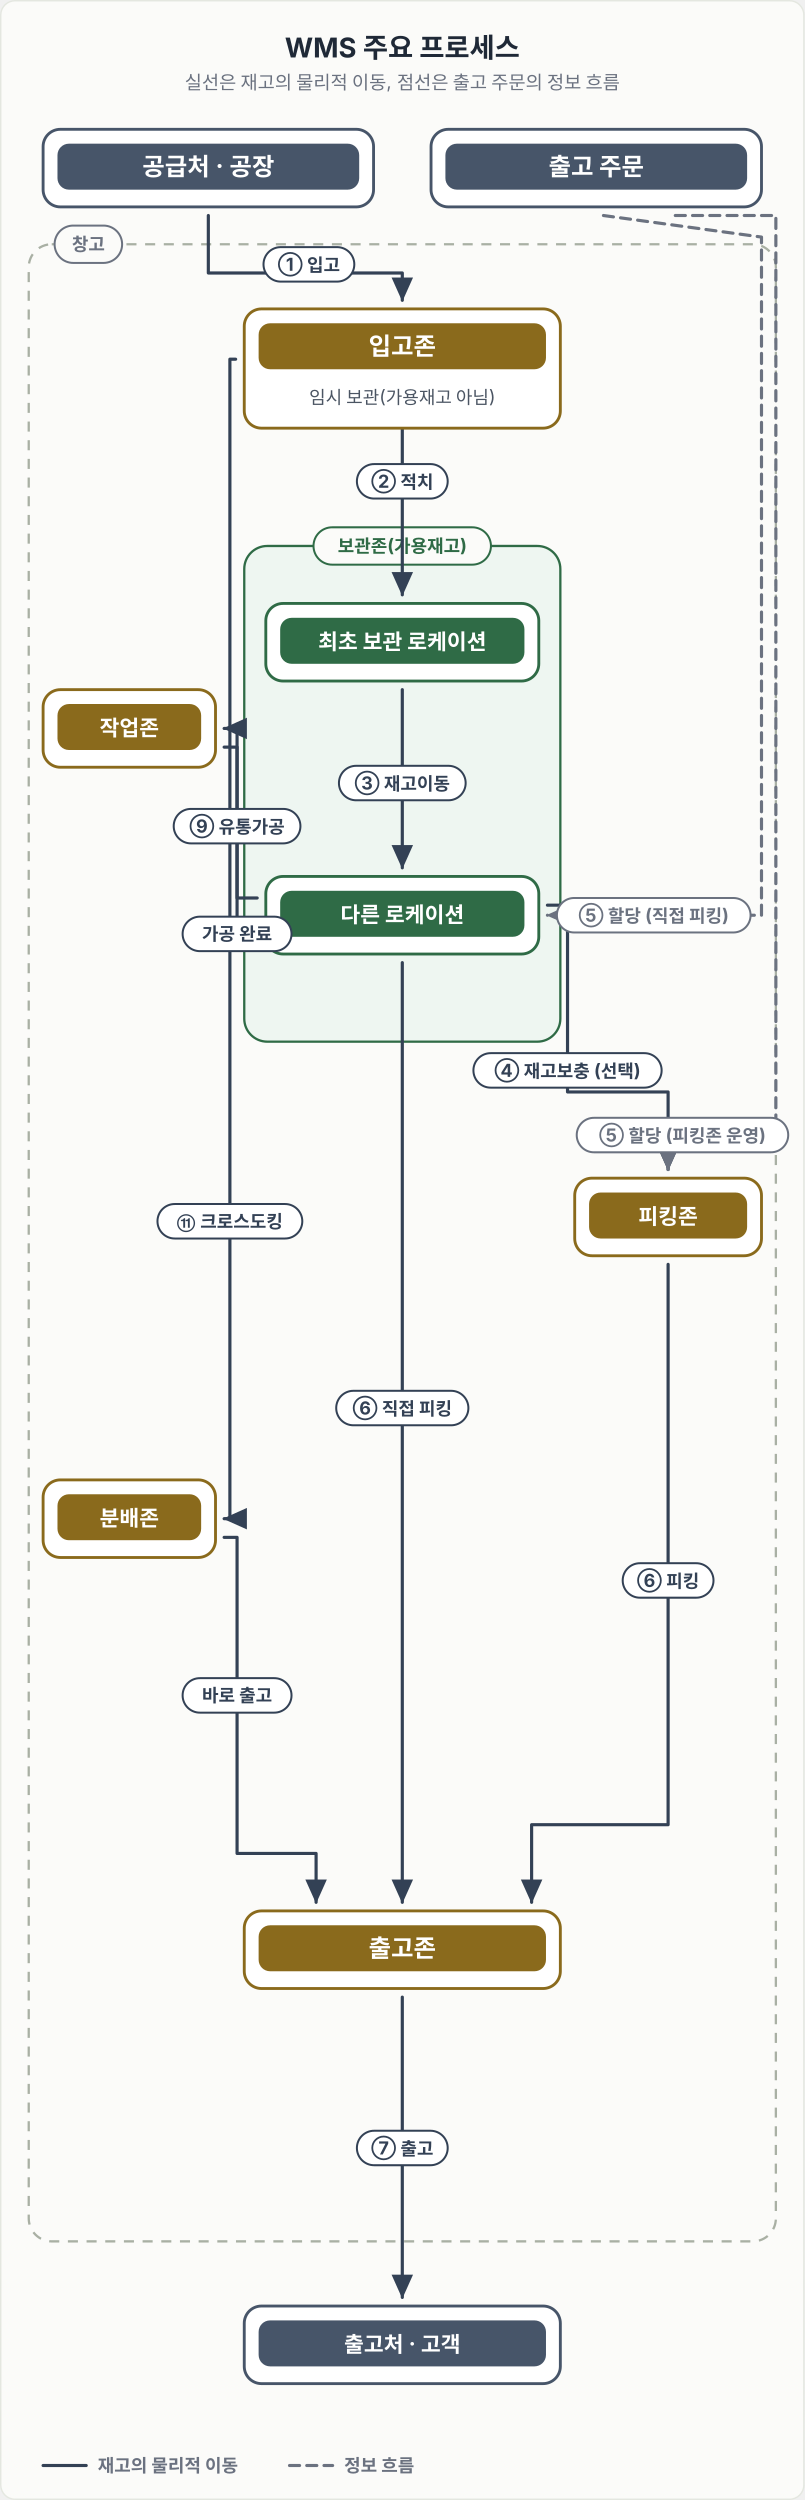
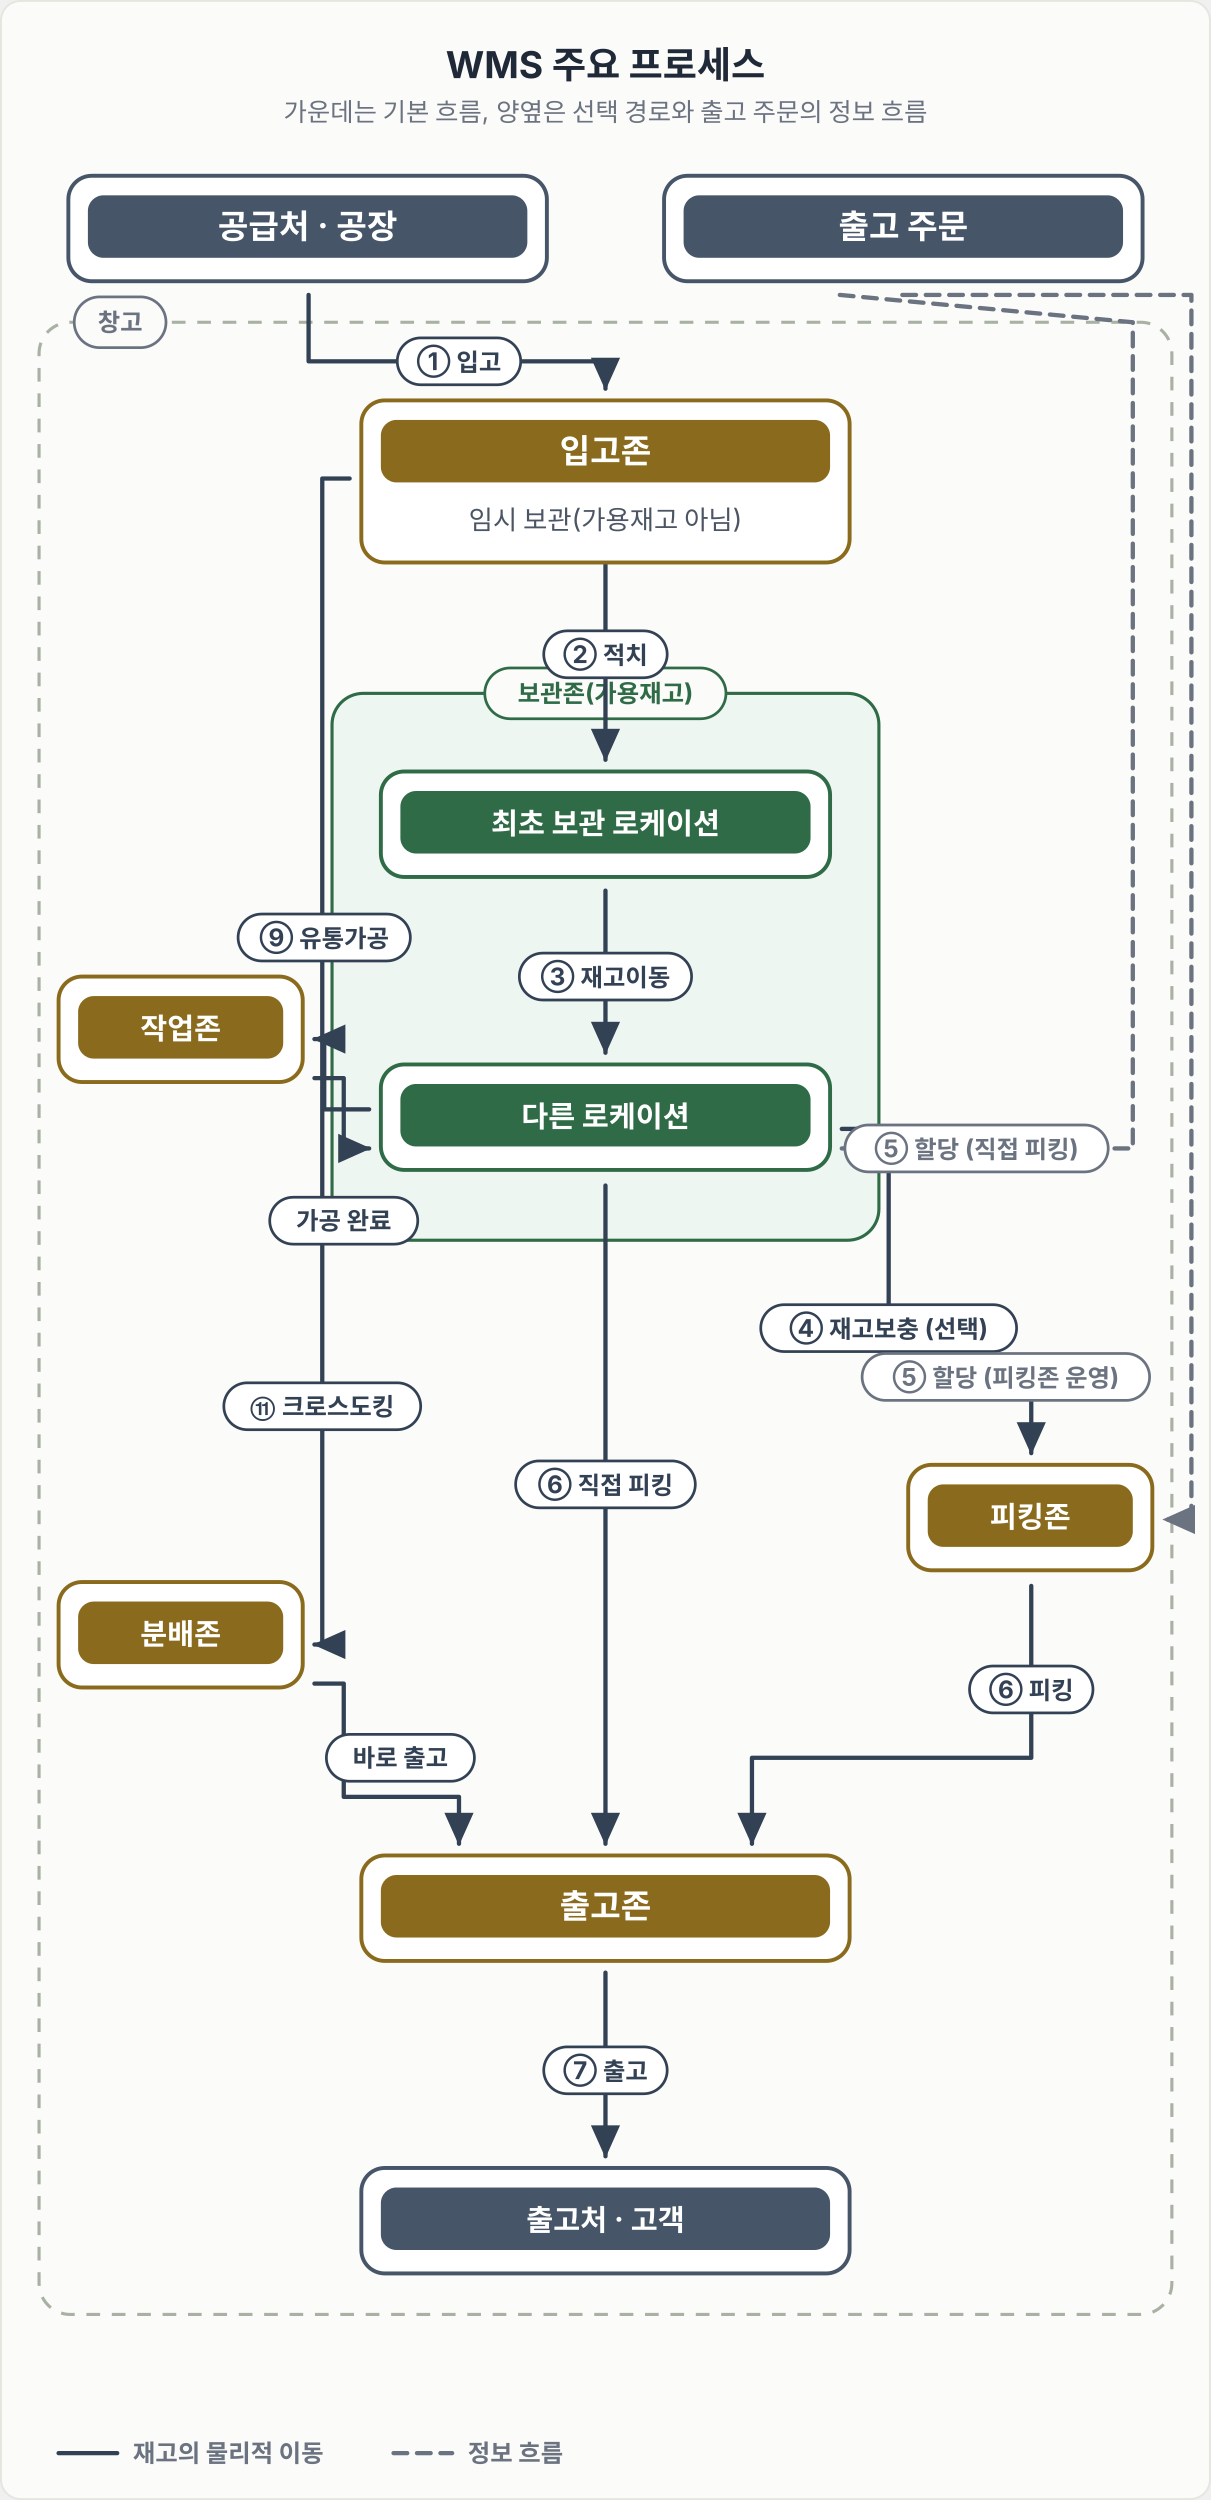
- <svg xmlns="http://www.w3.org/2000/svg" width="560" height="1740" viewBox="0 0 560 1740" role="img" font-family="-apple-system,BlinkMacSystemFont,'Apple SD Gothic Neo',Pretendard,'Malgun Gothic',system-ui,sans-serif">
+ <svg xmlns="http://www.w3.org/2000/svg" width="620" height="1280" viewBox="0 0 620 1280" role="img" font-family="-apple-system,BlinkMacSystemFont,'Apple SD Gothic Neo',Pretendard,'Malgun Gothic',system-ui,sans-serif">
  <defs>
    <marker id="a334155" markerWidth="8" markerHeight="8" refX="7.2" refY="4" orient="auto" markerUnits="strokeWidth">
      <path d="M0,0.6 L7.6,4 L0,7.4 z" fill="#334155" />
    </marker>
    <marker id="a6b7280" markerWidth="8" markerHeight="8" refX="7.2" refY="4" orient="auto" markerUnits="strokeWidth">
      <path d="M0,0.6 L7.6,4 L0,7.4 z" fill="#6b7280" />
    </marker>
  </defs>
-   <rect x="0.5" y="0.5" width="559" height="1739" rx="10" ry="10" fill="#fbfbf9" stroke="#e4e7e0" />
-   <text x="280.0" y="40.0" font-size="19" font-weight="700" fill="#1f2937" text-anchor="middle">WMS 주요 프로세스</text>
-   <text x="280.0" y="62.0" font-size="13" font-weight="400" fill="#6b7280" text-anchor="middle">실선은 재고의 물리적 이동, 점선은 출고 주문의 정보 흐름</text>
-   <rect x="20.0" y="170.0" width="520.0" height="1390.0" rx="16" ry="16" fill="none" stroke="#a9b0a4" stroke-width="1.6" stroke-dasharray="7 6" />
-   <rect x="38.0" y="157.0" width="47.0" height="26.0" rx="13" ry="13" fill="#fbfbf9" stroke="#6b7280" stroke-width="1.4" />
-   <text x="61.5" y="174.5" font-size="12.5" font-weight="700" fill="#6b7280" text-anchor="middle">창고</text>
-   <rect x="170.0" y="380.0" width="220.0" height="345.0" rx="16" ry="16" fill="#eef6f1" stroke="#2f6b46" stroke-width="1.6" />
-   <rect x="218.2" y="367.0" width="123.5" height="26.0" rx="13" ry="13" fill="#fbfbf9" stroke="#2f6b46" stroke-width="1.4" />
-   <text x="280.0" y="384.5" font-size="12.5" font-weight="700" fill="#2f6b46" text-anchor="middle">보관존(가용재고)</text>
-   <path d="M145.0,150.0 L145.0,190.0 L280.0,190.0 L280.0,209.0" fill="none" stroke="#334155" stroke-width="2.2" stroke-linejoin="round" stroke-linecap="round" marker-end="url(#a334155)" />
-   <path d="M280.0,293.0 L280.0,414.0" fill="none" stroke="#334155" stroke-width="2.2" stroke-linejoin="round" stroke-linecap="round" marker-end="url(#a334155)" />
-   <path d="M280.0,480.0 L280.0,604.0" fill="none" stroke="#334155" stroke-width="2.2" stroke-linejoin="round" stroke-linecap="round" marker-end="url(#a334155)" />
-   <path d="M381.0,630.0 L395.0,630.0 L395.0,760.0 L465.0,760.0 L465.0,814.0" fill="none" stroke="#334155" stroke-width="2.2" stroke-linejoin="round" stroke-linecap="round" marker-end="url(#a334155)" />
-   <path d="M179.0,625.0 L165.0,625.0 L165.0,507.0 L156.0,507.0" fill="none" stroke="#334155" stroke-width="2.2" stroke-linejoin="round" stroke-linecap="round" marker-end="url(#a334155)" />
-   <path d="M156.0,520.0 L165.0,520.0 L165.0,650.0 L179.0,650.0" fill="none" stroke="#334155" stroke-width="2.2" stroke-linejoin="round" stroke-linecap="round" marker-end="url(#a334155)" />
-   <path d="M280.0,670.0 L280.0,1324.0" fill="none" stroke="#334155" stroke-width="2.2" stroke-linejoin="round" stroke-linecap="round" marker-end="url(#a334155)" />
-   <path d="M465.0,880.0 L465.0,1270.0 L370.0,1270.0 L370.0,1324.0" fill="none" stroke="#334155" stroke-width="2.2" stroke-linejoin="round" stroke-linecap="round" marker-end="url(#a334155)" />
-   <path d="M164.0,250.0 L160.0,250.0 L160.0,1057.0 L156.0,1057.0" fill="none" stroke="#334155" stroke-width="2.2" stroke-linejoin="round" stroke-linecap="round" marker-end="url(#a334155)" />
-   <path d="M156.0,1070.0 L165.0,1070.0 L165.0,1290.0 L220.0,1290.0 L220.0,1324.0" fill="none" stroke="#334155" stroke-width="2.2" stroke-linejoin="round" stroke-linecap="round" marker-end="url(#a334155)" />
-   <path d="M280.0,1390.0 L280.0,1599.0" fill="none" stroke="#334155" stroke-width="2.2" stroke-linejoin="round" stroke-linecap="round" marker-end="url(#a334155)" />
-   <path d="M470.0,150.0 L540.0,150.0 L540.0,790.0 L465.0,790.0 L465.0,814.0" fill="none" stroke="#6b7280" stroke-width="2.2" stroke-linejoin="round" stroke-linecap="round" marker-end="url(#a6b7280)" stroke-dasharray="7 5" />
-   <path d="M420.0,150.0 L530.0,165.0 L530.0,637.0 L381.0,637.0" fill="none" stroke="#6b7280" stroke-width="2.2" stroke-linejoin="round" stroke-linecap="round" marker-end="url(#a6b7280)" stroke-dasharray="7 5" />
-   <rect x="30.0" y="90.0" width="230.0" height="54.0" rx="12" ry="12" fill="#ffffff" stroke="#475569" stroke-width="2" />
-   <rect x="40.0" y="100.0" width="210.0" height="32.0" rx="8" ry="8" fill="#475569" />
-   <text x="145.0" y="122.0" font-size="17" font-weight="700" fill="#ffffff" text-anchor="middle">공급처 · 공장</text>
-   <rect x="300.0" y="90.0" width="230.0" height="54.0" rx="12" ry="12" fill="#ffffff" stroke="#475569" stroke-width="2" />
-   <rect x="310.0" y="100.0" width="210.0" height="32.0" rx="8" ry="8" fill="#475569" />
-   <text x="415.0" y="122.0" font-size="17" font-weight="700" fill="#ffffff" text-anchor="middle">출고 주문</text>
-   <rect x="170.0" y="215.0" width="220.0" height="83.0" rx="12" ry="12" fill="#ffffff" stroke="#8a6a1c" stroke-width="2" />
-   <rect x="180.0" y="225.0" width="200.0" height="32.0" rx="8" ry="8" fill="#8a6a1c" />
-   <text x="280.0" y="247.0" font-size="17" font-weight="700" fill="#ffffff" text-anchor="middle">입고존</text>
-   <text x="280.0" y="281.0" font-size="12.5" font-weight="400" fill="#4b5563" text-anchor="middle">임시 보관(가용재고 아님)</text>
-   <rect x="185.0" y="420.0" width="190.0" height="54.0" rx="12" ry="12" fill="#ffffff" stroke="#2f6b46" stroke-width="2" />
-   <rect x="195.0" y="430.0" width="170.0" height="32.0" rx="8" ry="8" fill="#2f6b46" />
-   <text x="280.0" y="452.0" font-size="15" font-weight="700" fill="#ffffff" text-anchor="middle">최초 보관 로케이션</text>
-   <rect x="185.0" y="610.0" width="190.0" height="54.0" rx="12" ry="12" fill="#ffffff" stroke="#2f6b46" stroke-width="2" />
-   <rect x="195.0" y="620.0" width="170.0" height="32.0" rx="8" ry="8" fill="#2f6b46" />
-   <text x="280.0" y="642.0" font-size="15" font-weight="700" fill="#ffffff" text-anchor="middle">다른 로케이션</text>
-   <rect x="30.0" y="480.0" width="120.0" height="54.0" rx="12" ry="12" fill="#ffffff" stroke="#8a6a1c" stroke-width="2" />
-   <rect x="40.0" y="490.0" width="100.0" height="32.0" rx="8" ry="8" fill="#8a6a1c" />
-   <text x="90.0" y="512.0" font-size="15" font-weight="700" fill="#ffffff" text-anchor="middle">작업존</text>
-   <rect x="400.0" y="820.0" width="130.0" height="54.0" rx="12" ry="12" fill="#ffffff" stroke="#8a6a1c" stroke-width="2" />
-   <rect x="410.0" y="830.0" width="110.0" height="32.0" rx="8" ry="8" fill="#8a6a1c" />
-   <text x="465.0" y="852.0" font-size="15" font-weight="700" fill="#ffffff" text-anchor="middle">피킹존</text>
-   <rect x="30.0" y="1030.0" width="120.0" height="54.0" rx="12" ry="12" fill="#ffffff" stroke="#8a6a1c" stroke-width="2" />
-   <rect x="40.0" y="1040.0" width="100.0" height="32.0" rx="8" ry="8" fill="#8a6a1c" />
-   <text x="90.0" y="1062.0" font-size="15" font-weight="700" fill="#ffffff" text-anchor="middle">분배존</text>
-   <rect x="170.0" y="1330.0" width="220.0" height="54.0" rx="12" ry="12" fill="#ffffff" stroke="#8a6a1c" stroke-width="2" />
-   <rect x="180.0" y="1340.0" width="200.0" height="32.0" rx="8" ry="8" fill="#8a6a1c" />
-   <text x="280.0" y="1362.0" font-size="17" font-weight="700" fill="#ffffff" text-anchor="middle">출고존</text>
-   <rect x="170.0" y="1605.0" width="220.0" height="54.0" rx="12" ry="12" fill="#ffffff" stroke="#475569" stroke-width="2" />
-   <rect x="180.0" y="1615.0" width="200.0" height="32.0" rx="8" ry="8" fill="#475569" />
-   <text x="280.0" y="1637.0" font-size="15" font-weight="700" fill="#ffffff" text-anchor="middle">출고처 · 고객</text>
-   <rect x="183.4" y="172.0" width="63.2" height="24.0" rx="12.0" ry="12.0" fill="#ffffff" stroke="#334155" stroke-width="1.4" />
-   <text x="215.0" y="188.5" font-size="12.5" font-weight="700" fill="#334155" text-anchor="middle">① 입고</text>
-   <rect x="248.4" y="323.0" width="63.2" height="24.0" rx="12.0" ry="12.0" fill="#ffffff" stroke="#334155" stroke-width="1.4" />
-   <text x="280.0" y="339.5" font-size="12.5" font-weight="700" fill="#334155" text-anchor="middle">② 적치</text>
-   <rect x="235.9" y="533.0" width="88.2" height="24.0" rx="12.0" ry="12.0" fill="#ffffff" stroke="#334155" stroke-width="1.4" />
-   <text x="280.0" y="549.5" font-size="12.5" font-weight="700" fill="#334155" text-anchor="middle">③ 재고이동</text>
-   <rect x="329.5" y="733.0" width="131.0" height="24.0" rx="12.0" ry="12.0" fill="#ffffff" stroke="#334155" stroke-width="1.4" />
-   <text x="395.0" y="749.5" font-size="12.5" font-weight="700" fill="#334155" text-anchor="middle">④ 재고보충 (선택)</text>
-   <rect x="120.9" y="563.0" width="88.2" height="24.0" rx="12.0" ry="12.0" fill="#ffffff" stroke="#334155" stroke-width="1.4" />
-   <text x="165.0" y="579.5" font-size="12.5" font-weight="700" fill="#334155" text-anchor="middle">⑨ 유통가공</text>
-   <rect x="127.1" y="638.0" width="75.8" height="24.0" rx="12.0" ry="12.0" fill="#ffffff" stroke="#334155" stroke-width="1.4" />
-   <text x="165.0" y="654.5" font-size="12.5" font-weight="700" fill="#334155" text-anchor="middle">가공 완료</text>
-   <rect x="401.4" y="778.0" width="147.2" height="24.0" rx="12.0" ry="12.0" fill="#ffffff" stroke="#6b7280" stroke-width="1.4" />
-   <text x="475.0" y="794.5" font-size="12.5" font-weight="700" fill="#6b7280" text-anchor="middle">⑤ 할당 (피킹존 운영)</text>
-   <rect x="387.6" y="625.0" width="134.8" height="24.0" rx="12.0" ry="12.0" fill="#ffffff" stroke="#6b7280" stroke-width="1.4" />
-   <text x="455.0" y="641.5" font-size="12.5" font-weight="700" fill="#6b7280" text-anchor="middle">⑤ 할당 (직접 피킹)</text>
-   <rect x="234.0" y="968.0" width="92.0" height="24.0" rx="12.0" ry="12.0" fill="#ffffff" stroke="#334155" stroke-width="1.4" />
-   <text x="280.0" y="984.5" font-size="12.5" font-weight="700" fill="#334155" text-anchor="middle">⑥ 직접 피킹</text>
-   <rect x="433.4" y="1088.0" width="63.2" height="24.0" rx="12.0" ry="12.0" fill="#ffffff" stroke="#334155" stroke-width="1.4" />
-   <text x="465.0" y="1104.5" font-size="12.5" font-weight="700" fill="#334155" text-anchor="middle">⑥ 피킹</text>
-   <rect x="109.6" y="838.0" width="100.8" height="24.0" rx="12.0" ry="12.0" fill="#ffffff" stroke="#334155" stroke-width="1.4" />
-   <text x="160.0" y="854.5" font-size="12.5" font-weight="700" fill="#334155" text-anchor="middle">⑪ 크로스도킹</text>
-   <rect x="127.1" y="1168.0" width="75.8" height="24.0" rx="12.0" ry="12.0" fill="#ffffff" stroke="#334155" stroke-width="1.4" />
-   <text x="165.0" y="1184.5" font-size="12.5" font-weight="700" fill="#334155" text-anchor="middle">바로 출고</text>
-   <rect x="248.4" y="1483.0" width="63.2" height="24.0" rx="12.0" ry="12.0" fill="#ffffff" stroke="#334155" stroke-width="1.4" />
-   <text x="280.0" y="1499.5" font-size="12.5" font-weight="700" fill="#334155" text-anchor="middle">⑦ 출고</text>
-   <path d="M30,1716 L60,1716" stroke="#334155" stroke-width="2.2" stroke-linecap="round" />
-   <text x="68.0" y="1720.5" font-size="12.5" font-weight="600" fill="#6b7280" text-anchor="start">재고의 물리적 이동</text>
-   <path d="M201.5,1716 L231.5,1716" stroke="#6b7280" stroke-width="2.2" stroke-linecap="round" stroke-dasharray="7 5" />
-   <text x="239.5" y="1720.5" font-size="12.5" font-weight="600" fill="#6b7280" text-anchor="start">정보 흐름</text>
+   <rect x="0.5" y="0.5" width="619" height="1279" rx="10" ry="10" fill="#fbfbf9" stroke="#e4e7e0" />
+   <text x="310.0" y="40.0" font-size="19" font-weight="700" fill="#1f2937" text-anchor="middle">WMS 주요 프로세스</text>
+   <text x="310.0" y="62.0" font-size="13" font-weight="400" fill="#6b7280" text-anchor="middle">가운데는 기본 흐름, 양옆은 선택 경로와 출고 주문의 정보 흐름</text>
+   <rect x="20.0" y="165.0" width="580.0" height="1020.0" rx="16" ry="16" fill="none" stroke="#a9b0a4" stroke-width="1.6" stroke-dasharray="7 6" />
+   <rect x="38.0" y="152.0" width="47.0" height="26.0" rx="13" ry="13" fill="#fbfbf9" stroke="#6b7280" stroke-width="1.4" />
+   <text x="61.5" y="169.5" font-size="12.5" font-weight="700" fill="#6b7280" text-anchor="middle">창고</text>
+   <rect x="170.0" y="355.0" width="280.0" height="280.0" rx="16" ry="16" fill="#eef6f1" stroke="#2f6b46" stroke-width="1.6" />
+   <rect x="248.2" y="342.0" width="123.5" height="26.0" rx="13" ry="13" fill="#fbfbf9" stroke="#2f6b46" stroke-width="1.4" />
+   <text x="310.0" y="359.5" font-size="12.5" font-weight="700" fill="#2f6b46" text-anchor="middle">보관존(가용재고)</text>
+   <path d="M158.0,151.0 L158.0,185.0 L310.0,185.0 L310.0,199.0" fill="none" stroke="#334155" stroke-width="2.2" stroke-linejoin="round" stroke-linecap="round" marker-end="url(#a334155)" />
+   <path d="M310.0,289.0 L310.0,389.0" fill="none" stroke="#334155" stroke-width="2.2" stroke-linejoin="round" stroke-linecap="round" marker-end="url(#a334155)" />
+   <path d="M310.0,456.0 L310.0,539.0" fill="none" stroke="#334155" stroke-width="2.2" stroke-linejoin="round" stroke-linecap="round" marker-end="url(#a334155)" />
+   <path d="M310.0,607.0 L310.0,944.0" fill="none" stroke="#334155" stroke-width="2.2" stroke-linejoin="round" stroke-linecap="round" marker-end="url(#a334155)" />
+   <path d="M310.0,1010.0 L310.0,1104.0" fill="none" stroke="#334155" stroke-width="2.2" stroke-linejoin="round" stroke-linecap="round" marker-end="url(#a334155)" />
+   <path d="M189.0,568.0 L166.0,568.0 L166.0,532.0 L161.0,532.0" fill="none" stroke="#334155" stroke-width="2.2" stroke-linejoin="round" stroke-linecap="round" marker-end="url(#a334155)" />
+   <path d="M161.0,552.0 L176.0,552.0 L176.0,588.0 L189.0,588.0" fill="none" stroke="#334155" stroke-width="2.2" stroke-linejoin="round" stroke-linecap="round" marker-end="url(#a334155)" />
+   <path d="M431.0,578.0 L455.0,578.0 L455.0,710.0 L528.0,710.0 L528.0,744.0" fill="none" stroke="#334155" stroke-width="2.2" stroke-linejoin="round" stroke-linecap="round" marker-end="url(#a334155)" />
+   <path d="M528.0,812.0 L528.0,900.0 L385.0,900.0 L385.0,944.0" fill="none" stroke="#334155" stroke-width="2.2" stroke-linejoin="round" stroke-linecap="round" marker-end="url(#a334155)" />
+   <path d="M179.0,245.0 L165.0,245.0 L165.0,842.0 L161.0,842.0" fill="none" stroke="#334155" stroke-width="2.2" stroke-linejoin="round" stroke-linecap="round" marker-end="url(#a334155)" />
+   <path d="M161.0,862.0 L176.0,862.0 L176.0,920.0 L235.0,920.0 L235.0,944.0" fill="none" stroke="#334155" stroke-width="2.2" stroke-linejoin="round" stroke-linecap="round" marker-end="url(#a334155)" />
+   <path d="M430.0,151.0 L580.0,165.0 L580.0,588.0 L431.0,588.0" fill="none" stroke="#6b7280" stroke-width="2.2" stroke-linejoin="round" stroke-linecap="round" marker-end="url(#a6b7280)" stroke-dasharray="7 5" />
+   <path d="M462.0,151.0 L610.0,151.0 L610.0,778.0 L596.0,778.0" fill="none" stroke="#6b7280" stroke-width="2.2" stroke-linejoin="round" stroke-linecap="round" marker-end="url(#a6b7280)" stroke-dasharray="7 5" />
+   <rect x="35.0" y="90.0" width="245.0" height="54.0" rx="12" ry="12" fill="#ffffff" stroke="#475569" stroke-width="2" />
+   <rect x="45.0" y="100.0" width="225.0" height="32.0" rx="8" ry="8" fill="#475569" />
+   <text x="157.5" y="122.0" font-size="17" font-weight="700" fill="#ffffff" text-anchor="middle">공급처 · 공장</text>
+   <rect x="340.0" y="90.0" width="245.0" height="54.0" rx="12" ry="12" fill="#ffffff" stroke="#475569" stroke-width="2" />
+   <rect x="350.0" y="100.0" width="225.0" height="32.0" rx="8" ry="8" fill="#475569" />
+   <text x="462.5" y="122.0" font-size="17" font-weight="700" fill="#ffffff" text-anchor="middle">출고 주문</text>
+   <rect x="185.0" y="205.0" width="250.0" height="83.0" rx="12" ry="12" fill="#ffffff" stroke="#8a6a1c" stroke-width="2" />
+   <rect x="195.0" y="215.0" width="230.0" height="32.0" rx="8" ry="8" fill="#8a6a1c" />
+   <text x="310.0" y="237.0" font-size="17" font-weight="700" fill="#ffffff" text-anchor="middle">입고존</text>
+   <text x="310.0" y="271.0" font-size="13.5" font-weight="400" fill="#4b5563" text-anchor="middle">임시 보관(가용재고 아님)</text>
+   <rect x="195.0" y="395.0" width="230.0" height="54.0" rx="12" ry="12" fill="#ffffff" stroke="#2f6b46" stroke-width="2" />
+   <rect x="205.0" y="405.0" width="210.0" height="32.0" rx="8" ry="8" fill="#2f6b46" />
+   <text x="310.0" y="427.0" font-size="15" font-weight="700" fill="#ffffff" text-anchor="middle">최초 보관 로케이션</text>
+   <rect x="195.0" y="545.0" width="230.0" height="54.0" rx="12" ry="12" fill="#ffffff" stroke="#2f6b46" stroke-width="2" />
+   <rect x="205.0" y="555.0" width="210.0" height="32.0" rx="8" ry="8" fill="#2f6b46" />
+   <text x="310.0" y="577.0" font-size="15" font-weight="700" fill="#ffffff" text-anchor="middle">다른 로케이션</text>
+   <rect x="30.0" y="500.0" width="125.0" height="54.0" rx="12" ry="12" fill="#ffffff" stroke="#8a6a1c" stroke-width="2" />
+   <rect x="40.0" y="510.0" width="105.0" height="32.0" rx="8" ry="8" fill="#8a6a1c" />
+   <text x="92.5" y="532.0" font-size="15" font-weight="700" fill="#ffffff" text-anchor="middle">작업존</text>
+   <rect x="465.0" y="750.0" width="125.0" height="54.0" rx="12" ry="12" fill="#ffffff" stroke="#8a6a1c" stroke-width="2" />
+   <rect x="475.0" y="760.0" width="105.0" height="32.0" rx="8" ry="8" fill="#8a6a1c" />
+   <text x="527.5" y="782.0" font-size="15" font-weight="700" fill="#ffffff" text-anchor="middle">피킹존</text>
+   <rect x="30.0" y="810.0" width="125.0" height="54.0" rx="12" ry="12" fill="#ffffff" stroke="#8a6a1c" stroke-width="2" />
+   <rect x="40.0" y="820.0" width="105.0" height="32.0" rx="8" ry="8" fill="#8a6a1c" />
+   <text x="92.5" y="842.0" font-size="15" font-weight="700" fill="#ffffff" text-anchor="middle">분배존</text>
+   <rect x="185.0" y="950.0" width="250.0" height="54.0" rx="12" ry="12" fill="#ffffff" stroke="#8a6a1c" stroke-width="2" />
+   <rect x="195.0" y="960.0" width="230.0" height="32.0" rx="8" ry="8" fill="#8a6a1c" />
+   <text x="310.0" y="982.0" font-size="17" font-weight="700" fill="#ffffff" text-anchor="middle">출고존</text>
+   <rect x="185.0" y="1110.0" width="250.0" height="54.0" rx="12" ry="12" fill="#ffffff" stroke="#475569" stroke-width="2" />
+   <rect x="195.0" y="1120.0" width="230.0" height="32.0" rx="8" ry="8" fill="#475569" />
+   <text x="310.0" y="1142.0" font-size="15" font-weight="700" fill="#ffffff" text-anchor="middle">출고처 · 고객</text>
+   <rect x="203.4" y="173.0" width="63.2" height="24.0" rx="12.0" ry="12.0" fill="#ffffff" stroke="#334155" stroke-width="1.4" />
+   <text x="235.0" y="189.5" font-size="12.5" font-weight="700" fill="#334155" text-anchor="middle">① 입고</text>
+   <rect x="278.4" y="323.0" width="63.2" height="24.0" rx="12.0" ry="12.0" fill="#ffffff" stroke="#334155" stroke-width="1.4" />
+   <text x="310.0" y="339.5" font-size="12.5" font-weight="700" fill="#334155" text-anchor="middle">② 적치</text>
+   <rect x="265.9" y="488.0" width="88.2" height="24.0" rx="12.0" ry="12.0" fill="#ffffff" stroke="#334155" stroke-width="1.4" />
+   <text x="310.0" y="504.5" font-size="12.5" font-weight="700" fill="#334155" text-anchor="middle">③ 재고이동</text>
+   <rect x="121.9" y="468.0" width="88.2" height="24.0" rx="12.0" ry="12.0" fill="#ffffff" stroke="#334155" stroke-width="1.4" />
+   <text x="166.0" y="484.5" font-size="12.5" font-weight="700" fill="#334155" text-anchor="middle">⑨ 유통가공</text>
+   <rect x="138.1" y="613.0" width="75.8" height="24.0" rx="12.0" ry="12.0" fill="#ffffff" stroke="#334155" stroke-width="1.4" />
+   <text x="176.0" y="629.5" font-size="12.5" font-weight="700" fill="#334155" text-anchor="middle">가공 완료</text>
+   <rect x="389.5" y="668.0" width="131.0" height="24.0" rx="12.0" ry="12.0" fill="#ffffff" stroke="#334155" stroke-width="1.4" />
+   <text x="455.0" y="684.5" font-size="12.5" font-weight="700" fill="#334155" text-anchor="middle">④ 재고보충 (선택)</text>
+   <rect x="264.0" y="748.0" width="92.0" height="24.0" rx="12.0" ry="12.0" fill="#ffffff" stroke="#334155" stroke-width="1.4" />
+   <text x="310.0" y="764.5" font-size="12.5" font-weight="700" fill="#334155" text-anchor="middle">⑥ 직접 피킹</text>
+   <rect x="496.4" y="853.0" width="63.2" height="24.0" rx="12.0" ry="12.0" fill="#ffffff" stroke="#334155" stroke-width="1.4" />
+   <text x="528.0" y="869.5" font-size="12.5" font-weight="700" fill="#334155" text-anchor="middle">⑥ 피킹</text>
+   <rect x="114.6" y="708.0" width="100.8" height="24.0" rx="12.0" ry="12.0" fill="#ffffff" stroke="#334155" stroke-width="1.4" />
+   <text x="165.0" y="724.5" font-size="12.5" font-weight="700" fill="#334155" text-anchor="middle">⑪ 크로스도킹</text>
+   <rect x="167.1" y="888.0" width="75.8" height="24.0" rx="12.0" ry="12.0" fill="#ffffff" stroke="#334155" stroke-width="1.4" />
+   <text x="205.0" y="904.5" font-size="12.5" font-weight="700" fill="#334155" text-anchor="middle">바로 출고</text>
+   <rect x="432.6" y="576.0" width="134.8" height="24.0" rx="12.0" ry="12.0" fill="#ffffff" stroke="#6b7280" stroke-width="1.4" />
+   <text x="500.0" y="592.5" font-size="12.5" font-weight="700" fill="#6b7280" text-anchor="middle">⑤ 할당 (직접 피킹)</text>
+   <rect x="441.4" y="693.0" width="147.2" height="24.0" rx="12.0" ry="12.0" fill="#ffffff" stroke="#6b7280" stroke-width="1.4" />
+   <text x="515.0" y="709.5" font-size="12.5" font-weight="700" fill="#6b7280" text-anchor="middle">⑤ 할당 (피킹존 운영)</text>
+   <rect x="278.4" y="1048.0" width="63.2" height="24.0" rx="12.0" ry="12.0" fill="#ffffff" stroke="#334155" stroke-width="1.4" />
+   <text x="310.0" y="1064.5" font-size="12.5" font-weight="700" fill="#334155" text-anchor="middle">⑦ 출고</text>
+   <path d="M30,1256 L60,1256" stroke="#334155" stroke-width="2.2" stroke-linecap="round" />
+   <text x="68.0" y="1260.5" font-size="12.5" font-weight="600" fill="#6b7280" text-anchor="start">재고의 물리적 이동</text>
+   <path d="M201.5,1256 L231.5,1256" stroke="#6b7280" stroke-width="2.2" stroke-linecap="round" stroke-dasharray="7 5" />
+   <text x="239.5" y="1260.5" font-size="12.5" font-weight="600" fill="#6b7280" text-anchor="start">정보 흐름</text>
</svg>
